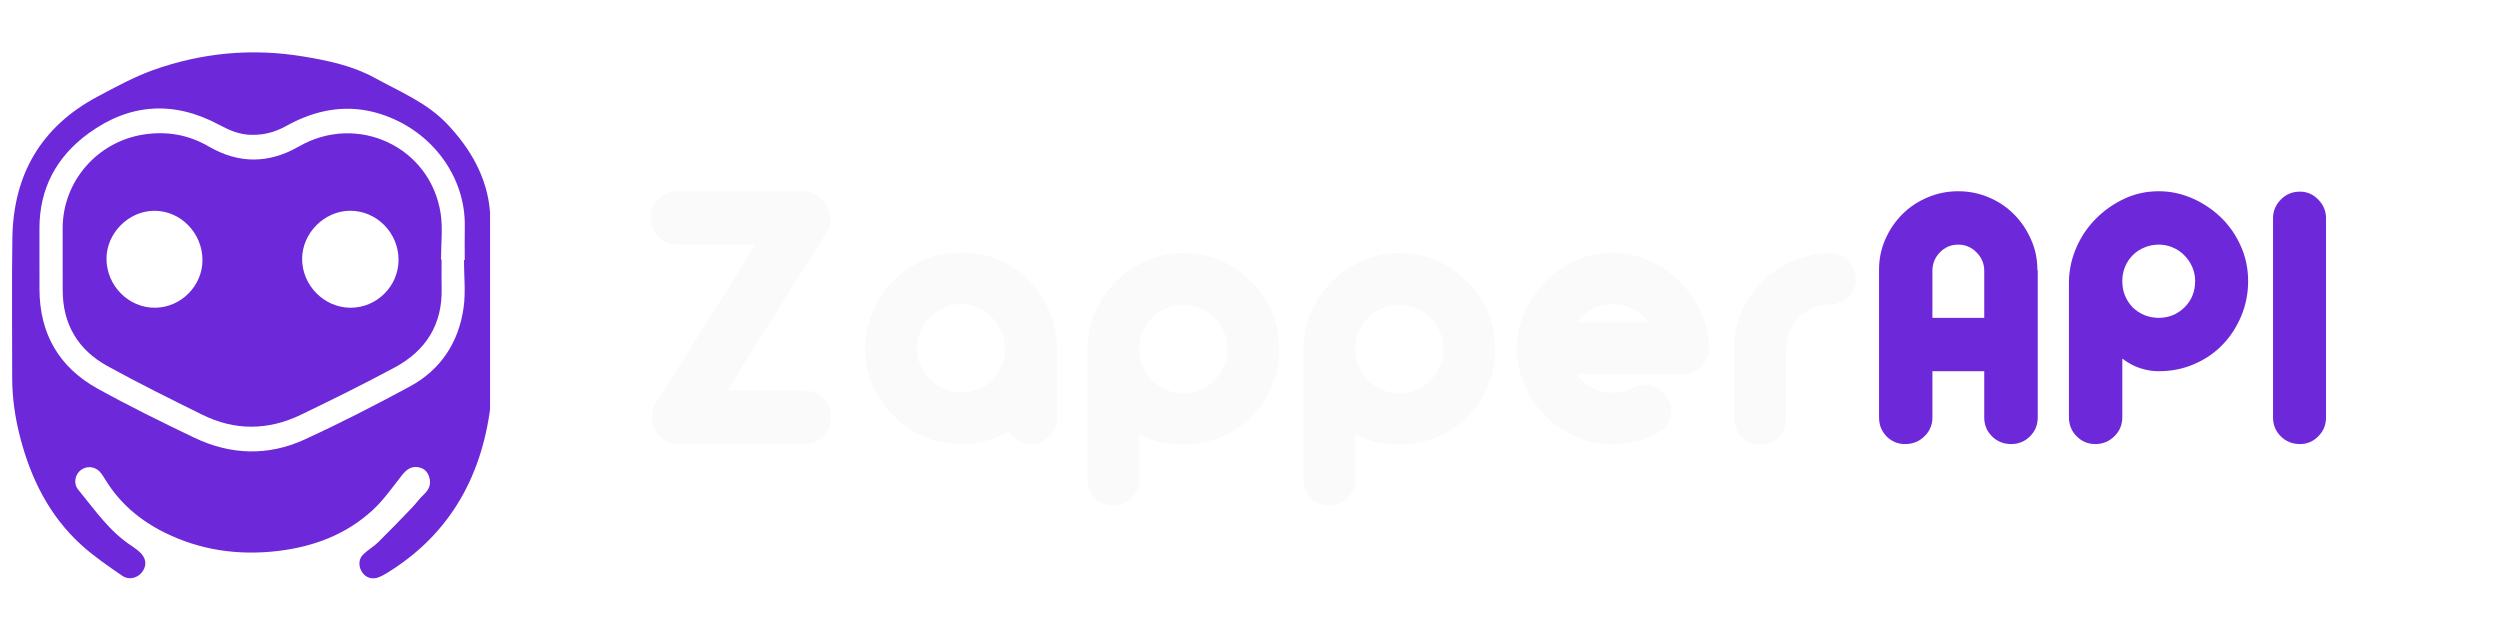
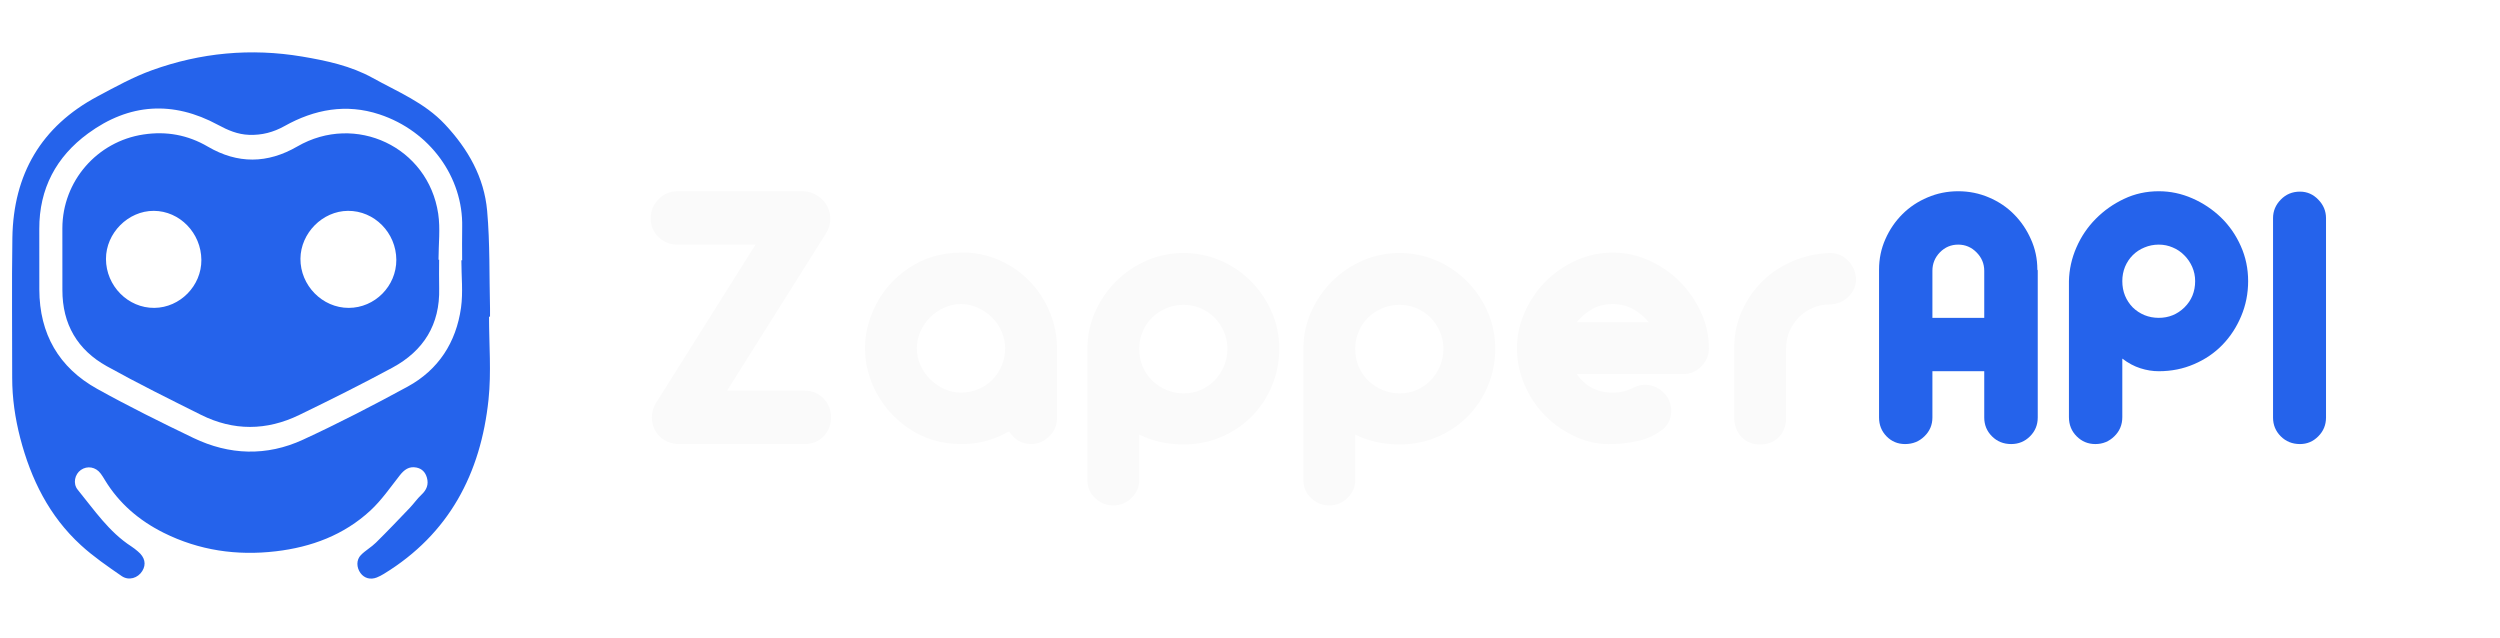
<svg xmlns="http://www.w3.org/2000/svg" width="404" zoomAndPan="magnify" viewBox="0 0 303 77.25" height="103" preserveAspectRatio="xMidYMid meet" version="1.0">
  <defs>
    <g />
-     <clipPath id="2bd434a402">
+     <clipPath id="62ed7c43dd">
      <path d="M 1.457 6.297 L 59.395 6.297 L 59.395 70.176 L 1.457 70.176 Z M 1.457 6.297 " clip-rule="nonzero" />
    </clipPath>
  </defs>
-   <g clip-path="url(#2bd434a402)">
-     <path fill="#6d28d9" d="M 56.234 31.531 L 56.328 31.531 C 56.328 30.188 56.305 28.844 56.332 27.5 C 56.457 21.512 52.441 15.891 46.238 13.855 C 42.195 12.531 38.332 13.238 34.68 15.273 C 33.324 16.027 31.922 16.395 30.359 16.34 C 28.961 16.293 27.77 15.777 26.574 15.133 C 21.086 12.18 15.746 12.516 10.734 16.16 C 6.852 18.984 4.758 22.855 4.781 27.75 C 4.793 30.191 4.777 32.633 4.785 35.074 C 4.801 40.453 7.164 44.527 11.84 47.109 C 15.672 49.227 19.609 51.164 23.562 53.055 C 27.953 55.152 32.5 55.297 36.922 53.266 C 41.25 51.281 45.496 49.102 49.684 46.836 C 53.441 44.805 55.598 41.477 56.191 37.277 C 56.453 35.398 56.234 33.449 56.234 31.531 M 59.605 38.363 C 59.605 41.707 59.898 45.082 59.547 48.391 C 58.602 57.363 54.727 64.695 46.797 69.512 C 46.52 69.684 46.223 69.836 45.918 69.957 C 45.145 70.262 44.402 70.051 43.941 69.426 C 43.445 68.75 43.406 67.82 43.988 67.234 C 44.543 66.676 45.262 66.281 45.824 65.73 C 47.227 64.352 48.59 62.934 49.949 61.516 C 50.441 61.004 50.852 60.41 51.371 59.93 C 51.996 59.348 52.27 58.699 52.035 57.871 C 51.852 57.215 51.441 56.77 50.746 56.637 C 49.848 56.465 49.266 56.906 48.727 57.586 C 47.578 59.039 46.504 60.598 45.148 61.844 C 41.914 64.816 37.934 66.281 33.625 66.785 C 28.875 67.34 24.273 66.688 19.941 64.543 C 16.953 63.059 14.496 60.98 12.75 58.105 C 12.594 57.848 12.434 57.594 12.25 57.352 C 11.656 56.562 10.637 56.387 9.855 56.93 C 9.098 57.453 8.852 58.586 9.469 59.332 C 11.48 61.777 13.273 64.441 16.012 66.199 C 16.285 66.375 16.543 66.586 16.797 66.793 C 17.656 67.496 17.848 68.355 17.336 69.176 C 16.805 70.023 15.695 70.383 14.82 69.785 C 13.109 68.609 11.375 67.426 9.844 66.035 C 5.996 62.531 3.762 58.055 2.461 53.074 C 1.832 50.676 1.477 48.242 1.477 45.758 C 1.484 40.109 1.414 34.457 1.5 28.809 C 1.625 21.113 5.016 15.312 11.875 11.68 C 14.043 10.531 16.219 9.336 18.52 8.508 C 24.449 6.383 30.562 5.812 36.809 6.852 C 39.793 7.348 42.77 7.98 45.422 9.441 C 48.465 11.121 51.742 12.43 54.227 15.059 C 57.047 18.051 59.016 21.473 59.379 25.551 C 59.727 29.473 59.629 33.434 59.727 37.375 C 59.734 37.703 59.727 38.035 59.727 38.363 Z M 59.605 38.363 " fill-opacity="1" fill-rule="nonzero" />
+   <g clip-path="url(#62ed7c43dd)">
+     <path fill="#2563eb" d="M 55.918 31.543 L 56.012 31.543 C 56.012 30.199 55.988 28.855 56.016 27.512 C 56.141 21.52 52.148 15.895 45.98 13.859 C 41.961 12.535 38.121 13.242 34.488 15.277 C 33.141 16.031 31.746 16.398 30.195 16.344 C 28.805 16.297 27.617 15.781 26.426 15.137 C 20.973 12.184 15.664 12.52 10.68 16.168 C 6.82 18.992 4.742 22.863 4.762 27.762 C 4.773 30.203 4.758 32.648 4.766 35.09 C 4.781 40.469 7.133 44.551 11.781 47.133 C 15.59 49.25 19.508 51.188 23.438 53.078 C 27.801 55.176 32.32 55.32 36.719 53.293 C 41.02 51.309 45.242 49.125 49.406 46.859 C 53.141 44.824 55.285 41.496 55.875 37.297 C 56.137 35.414 55.918 33.465 55.918 31.543 M 59.27 38.379 C 59.27 41.727 59.559 45.105 59.211 48.414 C 58.273 57.391 54.418 64.727 46.535 69.547 C 46.258 69.719 45.965 69.871 45.664 69.992 C 44.891 70.293 44.156 70.086 43.695 69.461 C 43.199 68.785 43.164 67.855 43.746 67.266 C 44.297 66.707 45.012 66.316 45.57 65.762 C 46.965 64.387 48.316 62.965 49.672 61.547 C 50.16 61.035 50.566 60.438 51.082 59.957 C 51.703 59.379 51.977 58.727 51.742 57.898 C 51.559 57.246 51.152 56.801 50.461 56.664 C 49.566 56.492 48.988 56.934 48.453 57.613 C 47.309 59.07 46.242 60.629 44.895 61.875 C 41.68 64.848 37.723 66.316 33.441 66.816 C 28.715 67.375 24.141 66.719 19.836 64.574 C 16.867 63.09 14.418 61.012 12.684 58.133 C 12.531 57.875 12.371 57.621 12.188 57.379 C 11.598 56.59 10.582 56.414 9.805 56.957 C 9.055 57.48 8.809 58.613 9.422 59.359 C 11.422 61.805 13.203 64.473 15.926 66.23 C 16.203 66.406 16.457 66.617 16.707 66.828 C 17.562 67.531 17.754 68.387 17.242 69.211 C 16.719 70.059 15.609 70.418 14.742 69.816 C 13.043 68.641 11.316 67.461 9.797 66.066 C 5.969 62.562 3.75 58.082 2.453 53.098 C 1.832 50.699 1.477 48.266 1.477 45.781 C 1.484 40.129 1.414 34.473 1.5 28.82 C 1.621 21.121 4.996 15.316 11.816 11.684 C 13.969 10.535 16.133 9.336 18.418 8.512 C 24.316 6.383 30.395 5.812 36.605 6.852 C 39.57 7.352 42.531 7.984 45.168 9.445 C 48.191 11.125 51.453 12.434 53.922 15.066 C 56.723 18.059 58.684 21.48 59.043 25.562 C 59.391 29.484 59.293 33.445 59.391 37.395 C 59.398 37.723 59.391 38.051 59.391 38.379 Z M 59.27 38.379 " fill-opacity="1" fill-rule="nonzero" />
  </g>
-   <path fill="#6d28d9" d="M 24.539 31.488 C 24.52 28.238 21.902 25.555 18.738 25.547 C 15.609 25.535 12.902 28.242 12.906 31.371 C 12.918 34.637 15.598 37.332 18.812 37.297 C 21.949 37.266 24.562 34.617 24.539 31.488 M 48.305 31.48 C 48.297 28.199 45.633 25.52 42.406 25.543 C 39.309 25.566 36.645 28.238 36.617 31.34 C 36.594 34.574 39.285 37.301 42.496 37.297 C 45.688 37.297 48.312 34.664 48.305 31.48 M 53.523 31.465 C 53.523 32.617 53.496 33.77 53.527 34.918 C 53.641 39.32 51.617 42.508 47.832 44.539 C 44.09 46.547 40.281 48.434 36.457 50.273 C 32.488 52.184 28.453 52.219 24.484 50.25 C 20.633 48.34 16.77 46.438 13.008 44.359 C 9.441 42.391 7.59 39.277 7.598 35.137 C 7.602 32.641 7.59 30.145 7.594 27.652 C 7.605 21.949 11.824 17.129 17.492 16.289 C 20.285 15.875 22.883 16.348 25.324 17.766 C 28.961 19.879 32.598 19.84 36.234 17.75 C 43.336 13.664 52.184 17.809 53.406 25.879 C 53.684 27.699 53.449 29.602 53.449 31.465 C 53.473 31.465 53.496 31.465 53.523 31.465 " fill-opacity="1" fill-rule="nonzero" />
+   <path fill="#2563eb" d="M 24.406 31.504 C 24.387 28.25 21.785 25.566 18.637 25.555 C 15.527 25.547 12.836 28.254 12.844 31.387 C 12.852 34.652 15.516 37.348 18.711 37.316 C 21.832 37.281 24.426 34.633 24.406 31.504 M 48.035 31.496 C 48.023 28.215 45.375 25.527 42.168 25.555 C 39.09 25.578 36.441 28.25 36.414 31.355 C 36.391 34.59 39.066 37.32 42.262 37.316 C 45.43 37.312 48.043 34.68 48.035 31.496 M 53.223 31.477 C 53.223 32.629 53.195 33.781 53.227 34.934 C 53.34 39.34 51.328 42.527 47.562 44.559 C 43.844 46.566 40.059 48.457 36.254 50.301 C 32.309 52.211 28.297 52.246 24.352 50.273 C 20.523 48.363 16.68 46.461 12.941 44.383 C 9.395 42.41 7.555 39.293 7.562 35.152 C 7.566 32.656 7.555 30.16 7.559 27.664 C 7.57 21.957 11.766 17.137 17.398 16.297 C 20.176 15.879 22.762 16.352 25.188 17.77 C 28.801 19.887 32.418 19.848 36.031 17.754 C 43.094 13.668 51.891 17.812 53.109 25.891 C 53.383 27.711 53.148 29.613 53.148 31.477 C 53.172 31.477 53.195 31.477 53.223 31.477 " fill-opacity="1" fill-rule="nonzero" />
  <g fill="#fafafa" fill-opacity="1">
    <g transform="translate(76.99139, 53.81978)">
      <g>
        <path d="M 20.531 -6.469 C 21.457 -6.469 22.223 -6.148 22.828 -5.516 C 23.43 -4.879 23.734 -4.129 23.734 -3.266 C 23.734 -2.336 23.43 -1.562 22.828 -0.938 C 22.223 -0.312 21.457 0 20.531 0 L 5.172 0 C 4.535 -0.031 3.977 -0.195 3.5 -0.5 C 3.02 -0.801 2.648 -1.191 2.391 -1.672 C 2.141 -2.148 2.016 -2.676 2.016 -3.25 C 2.016 -3.832 2.176 -4.41 2.5 -4.984 L 2.547 -5.031 L 14.578 -24.172 L 5.078 -24.172 C 4.211 -24.172 3.461 -24.473 2.828 -25.078 C 2.191 -25.68 1.875 -26.445 1.875 -27.375 C 1.875 -28.27 2.191 -29.035 2.828 -29.672 C 3.461 -30.316 4.211 -30.641 5.078 -30.641 L 20.422 -30.641 C 21.035 -30.609 21.586 -30.43 22.078 -30.109 C 22.578 -29.797 22.961 -29.391 23.234 -28.891 C 23.504 -28.398 23.641 -27.859 23.641 -27.266 C 23.641 -26.672 23.461 -26.086 23.109 -25.516 L 11.125 -6.469 Z M 20.531 -6.469 " />
      </g>
    </g>
  </g>
  <g fill="#fafafa" fill-opacity="1">
    <g transform="translate(103.8407, 53.81978)">
      <g>
        <path d="M 14 -23.156 C 15.438 -23 16.785 -22.582 18.047 -21.906 C 19.316 -21.238 20.406 -20.383 21.312 -19.344 C 22.227 -18.312 22.945 -17.129 23.469 -15.797 C 24 -14.473 24.266 -13.078 24.266 -11.609 L 24.266 -3.109 C 24.266 -2.254 23.941 -1.52 23.297 -0.906 C 22.66 -0.301 21.941 0 21.141 0 C 20.023 0 19.133 -0.508 18.469 -1.531 C 18.301 -1.469 18.156 -1.395 18.031 -1.312 C 17.906 -1.238 17.773 -1.172 17.641 -1.109 C 16.879 -0.754 16.098 -0.477 15.297 -0.281 C 14.461 -0.094 13.582 0 12.656 0 C 10.258 0 8.117 -0.645 6.234 -1.938 C 4.348 -3.238 2.941 -4.91 2.016 -6.953 C 1.691 -7.691 1.441 -8.441 1.266 -9.203 C 1.086 -9.973 1 -10.773 1 -11.609 C 1 -12.43 1.086 -13.227 1.266 -14 C 1.441 -14.77 1.691 -15.52 2.016 -16.25 C 2.941 -18.332 4.348 -20.008 6.234 -21.281 C 8.117 -22.562 10.258 -23.203 12.656 -23.203 C 12.914 -23.203 13.148 -23.203 13.359 -23.203 C 13.566 -23.203 13.781 -23.188 14 -23.156 Z M 12.609 -6.234 C 13.348 -6.234 14.047 -6.367 14.703 -6.641 C 15.359 -6.91 15.926 -7.285 16.406 -7.766 C 16.883 -8.242 17.266 -8.812 17.547 -9.469 C 17.836 -10.125 17.984 -10.836 17.984 -11.609 C 17.984 -12.305 17.836 -12.984 17.547 -13.641 C 17.266 -14.297 16.875 -14.867 16.375 -15.359 C 15.875 -15.859 15.297 -16.25 14.641 -16.531 C 13.992 -16.82 13.316 -16.969 12.609 -16.969 C 11.91 -16.969 11.238 -16.82 10.594 -16.531 C 9.957 -16.25 9.391 -15.859 8.891 -15.359 C 8.398 -14.867 8.008 -14.297 7.719 -13.641 C 7.426 -12.984 7.281 -12.305 7.281 -11.609 C 7.281 -10.867 7.43 -10.172 7.734 -9.516 C 8.047 -8.859 8.445 -8.289 8.938 -7.812 C 9.438 -7.332 10.004 -6.945 10.641 -6.656 C 11.285 -6.375 11.941 -6.234 12.609 -6.234 Z M 12.609 -6.234 " />
      </g>
    </g>
  </g>
  <g fill="#fafafa" fill-opacity="1">
    <g transform="translate(130.4982, 53.81978)">
      <g>
        <path d="M 12.953 -23.156 C 14.516 -23.156 16 -22.852 17.406 -22.25 C 18.812 -21.645 20.039 -20.812 21.094 -19.75 C 22.156 -18.695 22.992 -17.469 23.609 -16.062 C 24.234 -14.656 24.547 -13.156 24.547 -11.562 C 24.547 -9.957 24.25 -8.453 23.656 -7.047 C 23.07 -5.641 22.258 -4.41 21.219 -3.359 C 20.176 -2.305 18.941 -1.473 17.516 -0.859 C 16.098 -0.254 14.578 0.047 12.953 0.047 C 10.961 0.047 9.172 -0.352 7.578 -1.156 L 7.578 4.359 C 7.578 5.191 7.27 5.91 6.656 6.516 C 6.051 7.129 5.301 7.438 4.406 7.438 C 3.613 7.438 2.906 7.156 2.281 6.594 C 1.656 6.031 1.328 5.332 1.297 4.5 L 1.297 -11.562 C 1.297 -13.125 1.609 -14.609 2.234 -16.016 C 2.859 -17.422 3.695 -18.648 4.75 -19.703 C 5.801 -20.766 7.031 -21.602 8.438 -22.219 C 9.844 -22.844 11.348 -23.156 12.953 -23.156 Z M 7.578 -11.562 C 7.578 -10.758 7.719 -10.031 8 -9.375 C 8.289 -8.719 8.68 -8.148 9.172 -7.672 C 9.672 -7.191 10.25 -6.816 10.906 -6.547 C 11.562 -6.273 12.242 -6.141 12.953 -6.141 C 13.711 -6.141 14.41 -6.281 15.047 -6.562 C 15.691 -6.852 16.254 -7.242 16.734 -7.734 C 17.211 -8.234 17.586 -8.812 17.859 -9.469 C 18.129 -10.125 18.266 -10.82 18.266 -11.562 C 18.266 -12.289 18.117 -12.984 17.828 -13.641 C 17.547 -14.297 17.164 -14.863 16.688 -15.344 C 16.207 -15.82 15.645 -16.195 15 -16.469 C 14.363 -16.738 13.68 -16.875 12.953 -16.875 C 12.18 -16.875 11.469 -16.727 10.812 -16.438 C 10.156 -16.156 9.586 -15.773 9.109 -15.297 C 8.629 -14.816 8.254 -14.254 7.984 -13.609 C 7.711 -12.973 7.578 -12.289 7.578 -11.562 Z M 7.578 -11.562 " />
      </g>
    </g>
  </g>
  <g fill="#fafafa" fill-opacity="1">
    <g transform="translate(156.6763, 53.81978)">
      <g>
        <path d="M 12.953 -23.156 C 14.516 -23.156 16 -22.852 17.406 -22.25 C 18.812 -21.645 20.039 -20.812 21.094 -19.75 C 22.156 -18.695 22.992 -17.469 23.609 -16.062 C 24.234 -14.656 24.547 -13.156 24.547 -11.562 C 24.547 -9.957 24.25 -8.453 23.656 -7.047 C 23.07 -5.641 22.258 -4.41 21.219 -3.359 C 20.176 -2.305 18.941 -1.473 17.516 -0.859 C 16.098 -0.254 14.578 0.047 12.953 0.047 C 10.961 0.047 9.172 -0.352 7.578 -1.156 L 7.578 4.359 C 7.578 5.191 7.27 5.91 6.656 6.516 C 6.051 7.129 5.301 7.438 4.406 7.438 C 3.613 7.438 2.906 7.156 2.281 6.594 C 1.656 6.031 1.328 5.332 1.297 4.5 L 1.297 -11.562 C 1.297 -13.125 1.609 -14.609 2.234 -16.016 C 2.859 -17.422 3.695 -18.648 4.75 -19.703 C 5.801 -20.766 7.031 -21.602 8.438 -22.219 C 9.844 -22.844 11.348 -23.156 12.953 -23.156 Z M 7.578 -11.562 C 7.578 -10.758 7.719 -10.031 8 -9.375 C 8.289 -8.719 8.68 -8.148 9.172 -7.672 C 9.672 -7.191 10.25 -6.816 10.906 -6.547 C 11.562 -6.273 12.242 -6.141 12.953 -6.141 C 13.711 -6.141 14.41 -6.281 15.047 -6.562 C 15.691 -6.852 16.254 -7.242 16.734 -7.734 C 17.211 -8.234 17.586 -8.812 17.859 -9.469 C 18.129 -10.125 18.266 -10.82 18.266 -11.562 C 18.266 -12.289 18.117 -12.984 17.828 -13.641 C 17.547 -14.297 17.164 -14.863 16.688 -15.344 C 16.207 -15.82 15.645 -16.195 15 -16.469 C 14.363 -16.738 13.68 -16.875 12.953 -16.875 C 12.18 -16.875 11.469 -16.727 10.812 -16.438 C 10.156 -16.156 9.586 -15.773 9.109 -15.297 C 8.629 -14.816 8.254 -14.254 7.984 -13.609 C 7.711 -12.973 7.578 -12.289 7.578 -11.562 Z M 7.578 -11.562 " />
      </g>
    </g>
  </g>
  <g fill="#fafafa" fill-opacity="1">
    <g transform="translate(182.8544, 53.81978)">
      <g>
        <path d="M 12.609 -23.203 C 14.141 -23.203 15.609 -22.883 17.016 -22.25 C 18.43 -21.613 19.672 -20.758 20.734 -19.688 C 21.805 -18.613 22.66 -17.379 23.297 -15.984 C 23.941 -14.598 24.266 -13.141 24.266 -11.609 C 24.266 -10.773 23.953 -10.035 23.328 -9.391 C 22.703 -8.754 21.926 -8.453 21 -8.484 L 8.25 -8.484 C 9.301 -6.984 10.754 -6.234 12.609 -6.234 C 13.117 -6.234 13.551 -6.281 13.906 -6.375 C 14.258 -6.469 14.57 -6.578 14.844 -6.703 C 15.113 -6.836 15.383 -6.953 15.656 -7.047 C 15.926 -7.141 16.238 -7.188 16.594 -7.188 C 17.258 -7.156 17.836 -6.961 18.328 -6.609 C 18.828 -6.266 19.195 -5.828 19.438 -5.297 C 19.676 -4.766 19.754 -4.195 19.672 -3.594 C 19.598 -2.988 19.32 -2.43 18.844 -1.922 C 17.977 -1.211 17.02 -0.723 15.969 -0.453 C 14.914 -0.18 13.797 -0.031 12.609 0 C 11.078 0.062 9.609 -0.219 8.203 -0.844 C 6.797 -1.469 5.555 -2.312 4.484 -3.375 C 3.41 -4.445 2.562 -5.703 1.938 -7.141 C 1.312 -8.578 1 -10.066 1 -11.609 C 1 -13.109 1.312 -14.562 1.938 -15.969 C 2.562 -17.375 3.398 -18.613 4.453 -19.688 C 5.516 -20.758 6.75 -21.613 8.156 -22.25 C 9.562 -22.883 11.047 -23.203 12.609 -23.203 Z M 16.969 -14.766 C 16.426 -15.441 15.785 -15.977 15.047 -16.375 C 14.316 -16.77 13.504 -16.969 12.609 -16.969 C 11.68 -16.969 10.859 -16.77 10.141 -16.375 C 9.422 -15.977 8.789 -15.441 8.25 -14.766 Z M 16.969 -14.766 " />
      </g>
    </g>
  </g>
  <g fill="#fafafa" fill-opacity="1">
    <g transform="translate(209.0804, 53.81978)">
      <g>
        <path d="M 4.219 0.047 C 3.352 0.047 2.633 -0.227 2.062 -0.781 C 1.488 -1.344 1.172 -2.086 1.109 -3.016 L 1.109 -11.891 C 1.141 -13.422 1.461 -14.863 2.078 -16.219 C 2.703 -17.582 3.535 -18.77 4.578 -19.781 C 5.617 -20.789 6.832 -21.586 8.219 -22.172 C 9.613 -22.766 11.094 -23.094 12.656 -23.156 C 13.551 -23.156 14.297 -22.852 14.891 -22.25 C 15.484 -21.645 15.812 -20.91 15.875 -20.047 C 15.875 -19.18 15.566 -18.453 14.953 -17.859 C 14.348 -17.266 13.598 -16.953 12.703 -16.922 C 11.973 -16.922 11.285 -16.785 10.641 -16.516 C 10.004 -16.242 9.445 -15.867 8.969 -15.391 C 8.488 -14.91 8.102 -14.344 7.812 -13.688 C 7.531 -13.031 7.391 -12.32 7.391 -11.562 L 7.391 -2.828 C 7.316 -1.992 7 -1.305 6.438 -0.766 C 5.883 -0.223 5.145 0.047 4.219 0.047 Z M 4.219 0.047 " />
      </g>
    </g>
  </g>
-   <g fill="#6d28d9" fill-opacity="1">
+   <g fill="#2563eb" fill-opacity="1">
    <g transform="translate(226.3963, 53.81978)">
      <g>
        <path d="M 20.531 -21.141 C 20.531 -21.141 20.547 -21.109 20.578 -21.047 L 20.578 -3.219 C 20.578 -2.32 20.266 -1.562 19.641 -0.938 C 19.016 -0.312 18.254 0 17.359 0 C 16.43 0 15.656 -0.312 15.031 -0.938 C 14.406 -1.562 14.094 -2.32 14.094 -3.219 L 14.094 -8.828 L 7.812 -8.828 L 7.812 -3.219 C 7.812 -2.32 7.488 -1.562 6.844 -0.938 C 6.207 -0.312 5.426 0 4.5 0 C 3.613 0 2.863 -0.312 2.25 -0.938 C 1.645 -1.562 1.344 -2.32 1.344 -3.219 L 1.344 -21.141 C 1.344 -22.453 1.598 -23.68 2.109 -24.828 C 2.617 -25.984 3.305 -26.992 4.172 -27.859 C 5.035 -28.723 6.051 -29.398 7.219 -29.891 C 8.383 -30.391 9.625 -30.641 10.938 -30.641 C 12.25 -30.641 13.488 -30.391 14.656 -29.891 C 15.82 -29.398 16.832 -28.723 17.688 -27.859 C 18.551 -26.992 19.238 -25.984 19.75 -24.828 C 20.27 -23.68 20.531 -22.453 20.531 -21.141 Z M 14.094 -21 C 14.094 -21.863 13.781 -22.609 13.156 -23.234 C 12.539 -23.859 11.801 -24.172 10.938 -24.172 C 10.07 -24.172 9.332 -23.859 8.719 -23.234 C 8.113 -22.609 7.812 -21.863 7.812 -21 L 7.812 -15.297 L 14.094 -15.297 Z M 14.094 -21 " />
      </g>
    </g>
  </g>
-   <g fill="#6d28d9" fill-opacity="1">
+   <g fill="#2563eb" fill-opacity="1">
    <g transform="translate(249.458, 53.81978)">
      <g>
        <path d="M 12.188 -30.641 C 13.594 -30.641 14.945 -30.352 16.25 -29.781 C 17.562 -29.207 18.723 -28.43 19.734 -27.453 C 20.742 -26.473 21.539 -25.32 22.125 -24 C 22.719 -22.676 23.016 -21.258 23.016 -19.75 C 23.016 -18.25 22.734 -16.832 22.172 -15.5 C 21.617 -14.176 20.863 -13.02 19.906 -12.031 C 18.945 -11.039 17.801 -10.258 16.469 -9.688 C 15.145 -9.113 13.719 -8.828 12.188 -8.828 C 11.445 -8.828 10.703 -8.945 9.953 -9.188 C 9.203 -9.426 8.473 -9.816 7.766 -10.359 L 7.766 -3.266 C 7.766 -2.336 7.441 -1.562 6.797 -0.938 C 6.16 -0.312 5.395 0 4.5 0 C 3.613 0 2.859 -0.312 2.234 -0.938 C 1.609 -1.562 1.297 -2.336 1.297 -3.266 L 1.297 -19.75 C 1.328 -21.156 1.629 -22.516 2.203 -23.828 C 2.773 -25.141 3.555 -26.297 4.547 -27.297 C 5.547 -28.305 6.691 -29.113 7.984 -29.719 C 9.273 -30.332 10.676 -30.641 12.188 -30.641 Z M 12.188 -15.297 C 13.395 -15.297 14.43 -15.719 15.297 -16.562 C 16.16 -17.414 16.594 -18.477 16.594 -19.75 C 16.594 -20.363 16.473 -20.941 16.234 -21.484 C 15.992 -22.023 15.672 -22.492 15.266 -22.891 C 14.867 -23.297 14.406 -23.609 13.875 -23.828 C 13.352 -24.055 12.789 -24.172 12.188 -24.172 C 11.57 -24.172 10.992 -24.055 10.453 -23.828 C 9.91 -23.609 9.438 -23.297 9.031 -22.891 C 8.633 -22.492 8.32 -22.023 8.094 -21.484 C 7.875 -20.941 7.766 -20.363 7.766 -19.75 C 7.766 -19.113 7.875 -18.523 8.094 -17.984 C 8.32 -17.441 8.633 -16.969 9.031 -16.562 C 9.438 -16.164 9.91 -15.852 10.453 -15.625 C 10.992 -15.406 11.57 -15.297 12.188 -15.297 Z M 12.188 -15.297 " />
      </g>
    </g>
  </g>
-   <g fill="#6d28d9" fill-opacity="1">
+   <g fill="#2563eb" fill-opacity="1">
    <g transform="translate(274.0539, 53.81978)">
      <g>
        <path d="M 4.703 -30.594 C 5.566 -30.594 6.305 -30.27 6.922 -29.625 C 7.547 -28.988 7.859 -28.238 7.859 -27.375 L 7.859 -3.219 C 7.859 -2.32 7.547 -1.562 6.922 -0.938 C 6.305 -0.312 5.566 0 4.703 0 C 3.773 0 3 -0.312 2.375 -0.938 C 1.75 -1.562 1.438 -2.32 1.438 -3.219 L 1.438 -27.375 C 1.438 -28.238 1.75 -28.988 2.375 -29.625 C 3 -30.27 3.773 -30.594 4.703 -30.594 Z M 4.703 -30.594 " />
      </g>
    </g>
  </g>
</svg>
